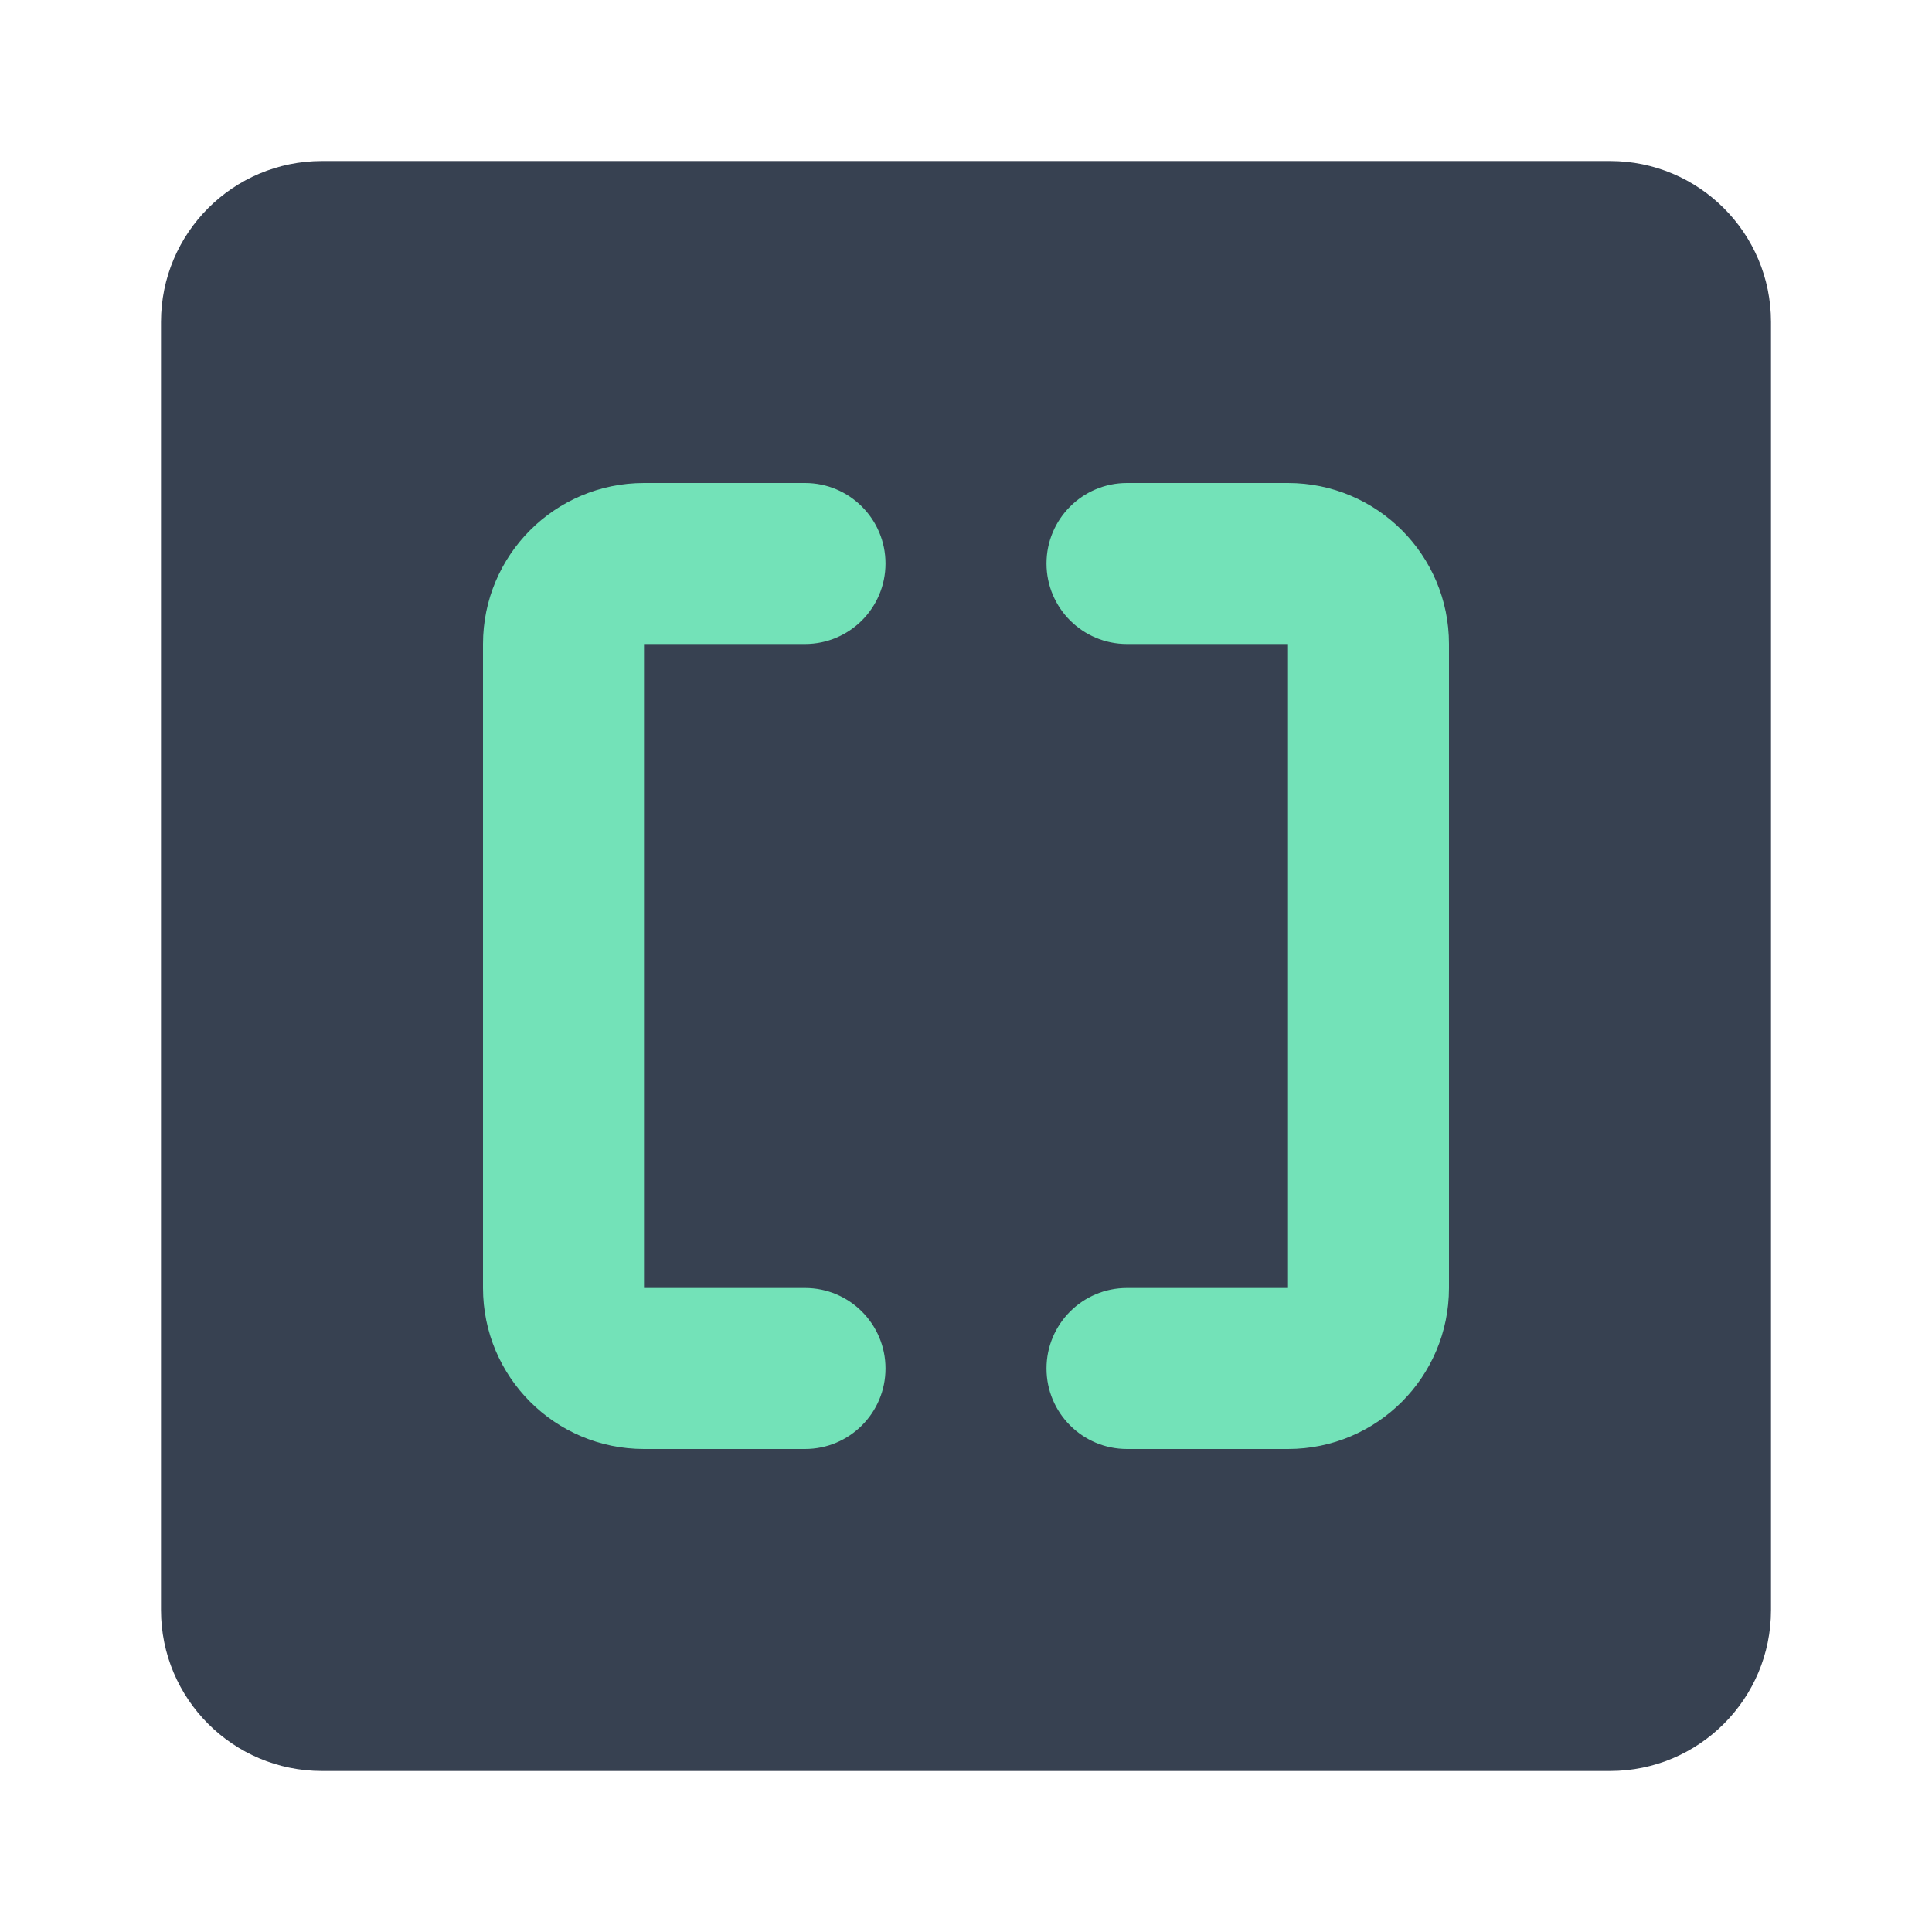
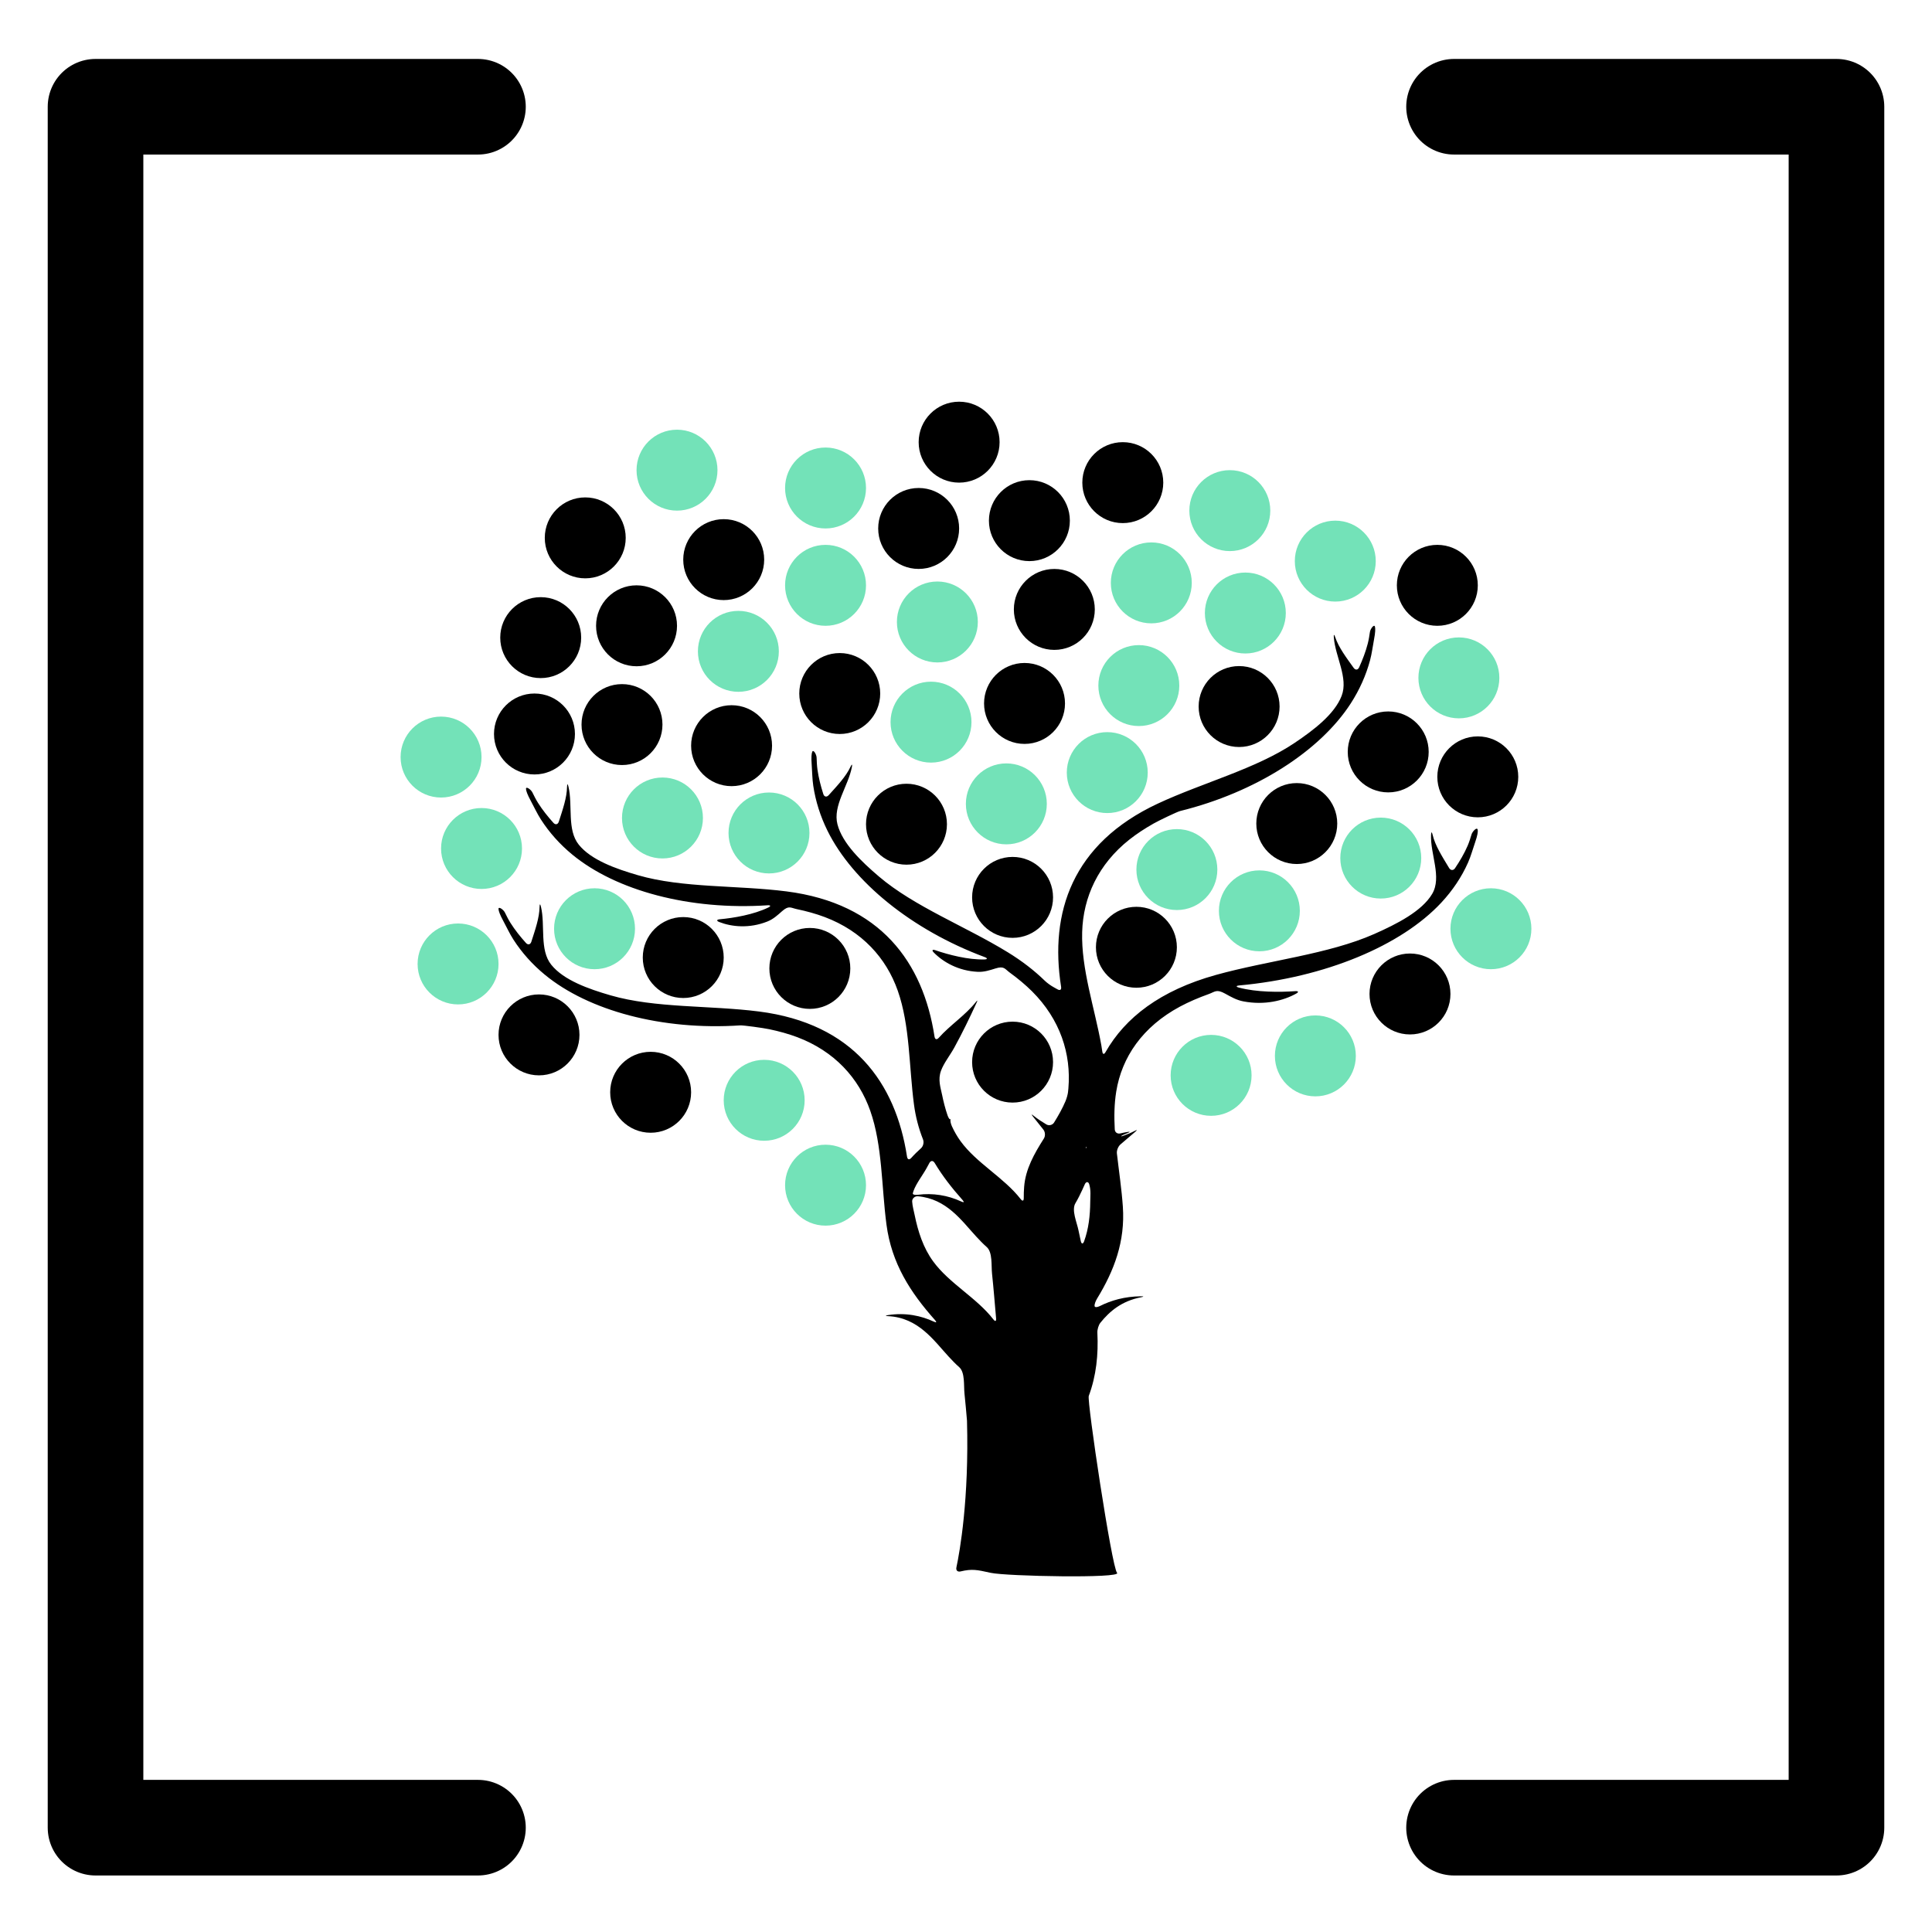
- <svg xmlns="http://www.w3.org/2000/svg" className="icon flat-color" data-name="Flat Color" viewBox="0 0 24 24">
-   <g>
-     <rect width="20" height="20" x="2" y="2" fill="#374151" rx="2" />
-     <path fill="#73E2B8" d="M16 18h-2a1 1 0 010-2h2V8h-2a1 1 0 010-2h2a2 2 0 012 2v8a2 2 0 01-2 2zm-5-1a1 1 0 00-1-1H8V8h2a1 1 0 000-2H8a2 2 0 00-2 2v8a2 2 0 002 2h2a1 1 0 001-1z" />
+ <svg xmlns="http://www.w3.org/2000/svg" width="1080" height="1080" viewBox="0 0 24 24" xml:space="preserve">
+   <path d="M14 3h-4v18h4" stroke="#000" stroke-width="1" stroke-linecap="round" stroke-linejoin="round" transform="matrix(1.18767 0 0 1.18767 -10.69 -2.237)" style="fill:none" />
+   <path d="M14 3h-4v18h4" stroke="#000" stroke-width="1" stroke-linecap="round" stroke-linejoin="round" transform="matrix(-1.18767 0 0 1.18767 34.69 -2.237)" style="fill:none" />
+   <g transform="translate(4.704 4.99) scale(.02531)" style="fill:#000">
+     <path d="M449.941 289.311c-7.776.561-19.092.575-27.773-1.759-1.456-.392-1.392-.9.11-1.035 42.289-3.855 79.637-19.556 99.267-40.649 5.588-6.01 9.994-12.601 13.124-19.657 1.42-3.198 2.305-6.582 3.458-9.878 1.239-3.54 1.472-5.389 1.261-6.3-.34-1.469-2.555.89-2.992 2.332-.572 1.894-1.147 3.782-1.935 5.606-1.649 3.813-3.791 7.442-6.159 10.973-.839 1.251-2.157 1.196-2.935-.095-3.32-5.514-6.846-10.952-8.097-16.337-.343-1.469-.677-1.493-.747.012-.446 9.55 5.413 20.82.539 29.067-5.013 8.473-17.277 14.737-28.44 19.676-22.49 9.954-52.029 12.965-77.62 20.062-27.411 7.604-44.657 21.038-54.235 37.87-.746 1.311-1.416 1.182-1.612-.314a63.544 63.544 0 0 0-.468-3.018c-3.329-18.51-9.921-37.439-9.407-55.582.487-17.096 7.88-33.25 23.162-45.358 3.613-2.849 7.613-5.465 11.899-7.889 2.638-1.5 11.562-5.771 13.023-6.136 37.231-9.21 68.682-29.474 83.756-52.833 4.299-6.668 7.476-13.767 9.461-21.163.9-3.351 1.301-6.824 1.952-10.236.658-3.442.692-5.297.453-6.236-.373-1.459-2.23 1.034-2.457 2.524-.294 1.949-.588 3.893-1.083 5.802-1.028 3.975-2.519 7.828-4.217 11.613-.618 1.377-1.839 1.472-2.714.245-3.577-5.015-7.32-9.93-9.052-15.08-.48-1.429-.783-1.417-.67.089.7 9.529 7.236 19.966 3.831 28.764-3.504 9.042-13.739 16.806-23.143 23.121-18.948 12.721-44.991 19.453-67.039 29.731-42.105 19.636-53.247 53.553-47.503 89.927.235 1.49-.542 1.983-1.84 1.212a46.292 46.292 0 0 0-1.787-1.007c-1.331-.71-3.28-2.114-4.36-3.167-5.092-4.963-11.117-9.648-18.188-13.99-20.734-12.721-45.842-22.369-63.223-37.164-8.623-7.341-17.91-16.221-20.361-25.603-2.384-9.125 5.297-18.755 7.078-28.14.281-1.481-.016-1.533-.655-.165-2.308 4.917-6.582 9.379-10.71 13.954-1.01 1.12-2.212.884-2.668-.551-1.258-3.957-2.298-7.953-2.867-12.017-.272-1.952-.346-3.917-.417-5.888-.055-1.505-1.615-4.195-2.154-2.788-.346.909-.521 2.751-.26 6.249.257 3.467.263 6.961.774 10.392 1.132 7.576 3.479 14.988 6.992 22.102 12.32 24.921 41.261 48.629 77.204 62.017 1.413.526 1.35 1.086-.159 1.129-7.959.229-17.555-2.265-24.144-4.529-1.426-.49-1.814.04-.759 1.117 4.642 4.734 12.139 9.042 21.576 9.489 3.118.162 5.891-.765 8.721-1.649 4.287-1.34 4.554.229 7.005 2.02 3.983 2.895 7.662 5.949 10.927 9.189 13.804 13.768 19.312 30.658 17.853 47.697a62.287 62.287 0 0 1-.184 1.82c-.113 1.006-.631 2.977-1.215 4.365-1.524 3.615-3.492 7.084-5.609 10.506-.793 1.281-2.521 1.717-3.819.943-2.2-1.314-4.296-2.688-6.165-4.189-1.176-.945-1.304-.836-.374.348a568.081 568.081 0 0 0 5.073 6.375c.949 1.172 1.06 3.145.248 4.418-4.718 7.43-9.002 14.984-9.669 23.666a64.284 64.284 0 0 0-.19 5.506c.01 1.508-.608 1.707-1.532.514-8.22-10.576-21.598-17.553-29.496-28.418-1.649-2.266-3.026-4.691-4.202-7.229-.633-1.367-.909-2.879-.694-3.338.214-.459.192-.541-.074-.199s-.93-.508-1.42-1.938c-1.107-3.24-1.967-6.605-2.665-10.039-.737-3.613-2.142-7.424-.536-11.812 1.362-3.727 4.394-7.518 6.463-11.252 4.073-7.398 7.592-14.732 10.97-22.062.631-1.369.48-1.447-.452-.266-4.942 6.252-12.684 11.334-18.045 17.375-1 1.129-1.891.893-2.121-.598-5.59-36.398-26.521-65.318-72.604-71.221-24.128-3.087-50.986-1.579-72.904-7.935-10.875-3.155-22.99-7.439-29.076-14.988-5.918-7.344-2.871-19.275-5.098-28.565-.352-1.466-.643-1.39-.667.116-.085 5.431-2.154 11.251-4.036 17.121-.462 1.435-1.655 1.713-2.662.591-2.77-3.091-5.358-6.31-7.549-9.78-1.052-1.667-1.921-3.43-2.797-5.199-.667-1.353-3.194-3.164-3.109-1.659.055.97.655 2.724 2.326 5.805 1.659 3.054 3.097 6.239 4.973 9.159 4.14 6.444 9.324 12.24 15.45 17.283 21.466 17.666 57.589 27.405 95.858 24.859 1.505-.101 1.677.438.321 1.096-7.164 3.476-16.938 5.144-23.875 5.78-1.502.138-1.637.78-.232 1.331 6.175 2.411 14.783 3.265 23.571-.205 2.91-1.132 5.055-3.115 7.277-5.083 3.36-2.98 4.247-1.659 7.215-1.035 4.819 1.004 9.428 2.28 13.736 3.896 18.241 6.888 30.196 20.028 35.857 36.166 6.01 17.128 5.483 37.163 7.944 55.812a71.95 71.95 0 0 0 4.443 17.166c.554 1.402.129 3.318-.991 4.33-1.686 1.527-3.299 3.082-4.743 4.707-1 1.125-1.891.893-2.121-.598-5.59-36.398-26.521-65.318-72.602-71.221-24.128-3.088-50.985-1.578-72.904-7.935-10.875-3.155-22.99-7.439-29.076-14.988-5.918-7.344-2.87-19.275-5.098-28.565-.352-1.466-.643-1.389-.667.116-.085 5.432-2.154 11.252-4.036 17.121-.462 1.435-1.655 1.713-2.662.59-2.769-3.091-5.358-6.31-7.549-9.78-1.053-1.667-1.922-3.43-2.797-5.199-.667-1.353-3.195-3.164-3.109-1.659.055.97.655 2.724 2.325 5.805 1.659 3.054 3.097 6.239 4.973 9.159 4.14 6.444 9.324 12.237 15.45 17.283 21.466 17.667 57.589 27.405 95.857 24.86 1.505-.102 11.304 1.258 14.272 1.881 4.819 1.004 9.428 2.281 13.736 3.896 18.24 6.889 30.193 20.027 35.857 36.166 6.01 17.127 5.483 37.164 7.944 55.809 2.503 19.029 11.723 33.305 23.788 46.842 1.004 1.127.765 1.426-.603.787-5.976-2.791-13.605-4.545-22.372-3.191-1.49.229-1.457.445.049.523 14.826.742 22.39 11.977 29.584 19.77 1.671 1.807 3.363 3.6 5.242 5.254 2.947 2.598 2.185 9.088 2.613 13.098.465 4.373.848 8.779 1.224 13.188 1.043 38.594-3.51 64.049-5.196 72.002-.312 1.475.569 2.322 2.038 1.977 5.68-1.342 8.008-.811 14.795.689 7.751 1.713 64.588 2.809 62.005 0-2.583-2.809-14.826-84.279-13.874-86.83 3.681-9.844 4.758-20.318 4.22-31.02-.076-1.506.545-3.719 1.487-4.893 4.538-5.646 10.468-10.672 19.93-12.504 1.48-.287 1.472-.486-.037-.475-7.999.064-14.733 2.047-20.165 4.789-1.347.68-2.484.713-2.595-.018-.11-.732.446-2.354 1.232-3.639 8.422-13.783 13.838-28.051 12.653-45.15-.594-8.605-1.925-17.393-2.922-26.111-.172-1.5.646-3.492 1.802-4.459a481.419 481.419 0 0 0 7.17-6.123c1.139-.988 1.037-1.123-.303-.428-1.711.887-3.541 1.643-5.438 2.328-1.417.516-1.536.246-.175-.4a29.736 29.736 0 0 1 2.143-.914c1.41-.537 1.373-.754-.117-.516a40.287 40.287 0 0 0-3.332.686c-1.463.367-2.714-.465-2.797-1.973-.346-6.312-.251-12.527.72-18.541 2.723-16.885 12.928-31.867 31.304-41.729 4.342-2.316 9.082-4.35 14.112-6.15 3.097-1.115 3.779-2.568 8.069-.188 2.833 1.57 5.591 3.17 8.996 3.801 10.386 1.967 19.633-.371 25.836-3.834 1.341-.727 1.13-1.311-.375-1.201zm-187.425 98.021c1.361-3.727 4.394-7.52 6.462-11.252.441-.799.869-1.598 1.292-2.393.704-1.328 1.857-1.334 2.628-.041 3.819 6.385 8.461 12.32 13.626 18.119 1.003 1.127.762 1.426-.603.789a38.57 38.57 0 0 0-21.285-3.301c-1.497.189-2.625-.105-2.47-.756.093-.386.206-.77.35-1.165zm39.165 63.066c-8.21-10.631-21.652-17.617-29.575-28.516-4.804-6.596-7.375-14.49-9.051-22.74-.429-2.09-1.062-4.244-1.215-6.539-.101-1.506 1.3-2.744 2.803-2.615 14.131 1.205 21.527 12.059 28.55 19.666 1.671 1.805 3.363 3.598 5.242 5.254 2.943 2.598 2.185 9.088 2.613 13.098.771 7.252 1.334 14.586 1.985 21.885.129 1.505-.431 1.701-1.352.507zm45.423-84.591c.101-.24.208-.18.202.133-.003.312-.119.502-.218.434-.095-.071-.085-.325.016-.567zm2.138 26.908c-.055 6.719-.792 13.305-3.023 19.408-.517 1.418-1.291 1.338-1.615-.135a422.202 422.202 0 0 1-1.139-5.332c-.808-3.947-3.507-9.9-1.493-13.271 1.288-2.148 2.354-4.371 3.394-6.602.404-.869.805-1.766 1.209-2.68.605-1.381 1.738-1.445 2.173 0 .896 2.975.522 5.879.494 8.612z" />
+     <circle cx="316.993" cy="148.098" r="19.863" />
+     <circle style="fill:#73E2B8" cx="271.093" cy="157.278" r="19.862" />
+     <circle cx="173.213" cy="168.832" r="19.863" />
+     <circle style="fill:#73E2B8" cx="191.573" cy="211.672" r="19.862" />
+     <circle cx="226.295" cy="143.235" r="19.862" />
+     <circle style="fill:#73E2B8" cx="373.092" cy="139.331" r="19.863" />
+     <circle cx="331.617" cy="101.953" r="19.863" />
+     <circle style="fill:#73E2B8" cx="391.765" cy="229.637" r="19.863" />
+     <circle cx="371.901" cy="267.774" r="19.863" />
+     <circle style="fill:#73E2B8" cx="176.545" cy="122.528" r="19.862" />
+     <circle cx="119.424" cy="158.474" r="19.862" />
+     <circle style="fill:#73E2B8" cx="139.287" cy="204.316" r="19.863" />
+     <circle cx="126.566" cy="109.991" r="19.863" />
+     <circle style="fill:#73E2B8" cx="379.212" cy="88.927" r="19.863" />
+     <circle cx="450.614" cy="207.052" r="19.863" />
+     <circle style="fill:#73E2B8" cx="432.254" cy="249.892" r="19.862" />
+     <circle cx="495.492" cy="171.892" r="19.863" />
+     <circle style="fill:#73E2B8" cx="491.839" cy="223.995" r="19.863" />
+     <circle cx="78.689" cy="310.776" r="19.862" />
+     <circle style="fill:#73E2B8" cx="38.968" cy="275.96" r="19.863" />
+     <circle cx="311.127" cy="324.143" r="19.863" />
+     <circle style="fill:#73E2B8" cx="530.174" cy="135.552" r="19.862" />
+     <circle cx="539.458" cy="184.132" r="19.862" />
+     <circle style="fill:#73E2B8" cx="408.566" cy="330.636" r="19.862" />
+     <circle cx="365.222" cy="39.725" r="19.863" />
+     <circle style="fill:#73E2B8" cx="459.736" cy="321.083" r="19.862" />
+     <circle cx="506.175" cy="290.697" r="19.862" />
+     <circle style="fill:#73E2B8" cx="545.899" cy="258.677" r="19.863" />
+     <circle cx="101.389" cy="66.836" r="19.862" />
+     <circle style="fill:#73E2B8" cx="219.327" cy="42.356" r="19.863" />
+     <circle cx="284.891" cy="19.862" r="19.862" />
+     <circle style="fill:#73E2B8" cx="357.6" cy="182.042" r="19.863" />
+     <circle cx="211.622" cy="278.154" r="19.862" />
+     <circle style="fill:#73E2B8" cx="105.948" cy="258.677" r="19.863" />
+     <circle cx="149.486" cy="272.814" r="19.862" />
+     <circle style="fill:#73E2B8" cx="189.21" cy="342.876" r="19.862" />
+     <circle cx="133.488" cy="338.944" r="19.862" />
+     <circle style="fill:#73E2B8" cx="50.485" cy="219.292" r="19.863" />
+     <circle cx="76.468" cy="163.092" r="19.863" />
+     <circle style="fill:#73E2B8" cx="30.623" cy="174.42" r="19.863" />
+     <circle cx="79.528" cy="115.796" r="19.862" />
+     <circle style="fill:#73E2B8" cx="219.327" cy="90.129" r="19.863" />
+     <circle cx="319.377" cy="58.382" r="19.863" />
+     <circle style="fill:#73E2B8" cx="425.369" cy="103.721" r="19.863" />
+     <circle cx="422.31" cy="149.622" r="19.862" />
+     <circle style="fill:#73E2B8" cx="469.513" cy="78.244" r="19.863" />
+     <circle cx="519.599" cy="90.129" r="19.863" />
+     <circle style="fill:#73E2B8" cx="417.747" cy="53.464" r="19.863" />
+     <circle cx="259.052" cy="207.376" r="19.862" />
+     <circle style="fill:#73E2B8" cx="219.327" cy="384.538" r="19.862" />
+     <circle cx="265.031" cy="62.216" r="19.863" />
+     <circle style="fill:#73E2B8" cx="274.211" cy="108.116" r="19.862" />
+     <circle cx="169.348" cy="77.516" r="19.863" />
+     <circle style="fill:#73E2B8" cx="146.426" cy="33.605" r="19.863" />
+     <circle cx="311.127" cy="243.291" r="19.863" />
+     <circle style="fill:#73E2B8" cx="308.067" cy="197.391" r="19.863" />
  </g>
</svg>
